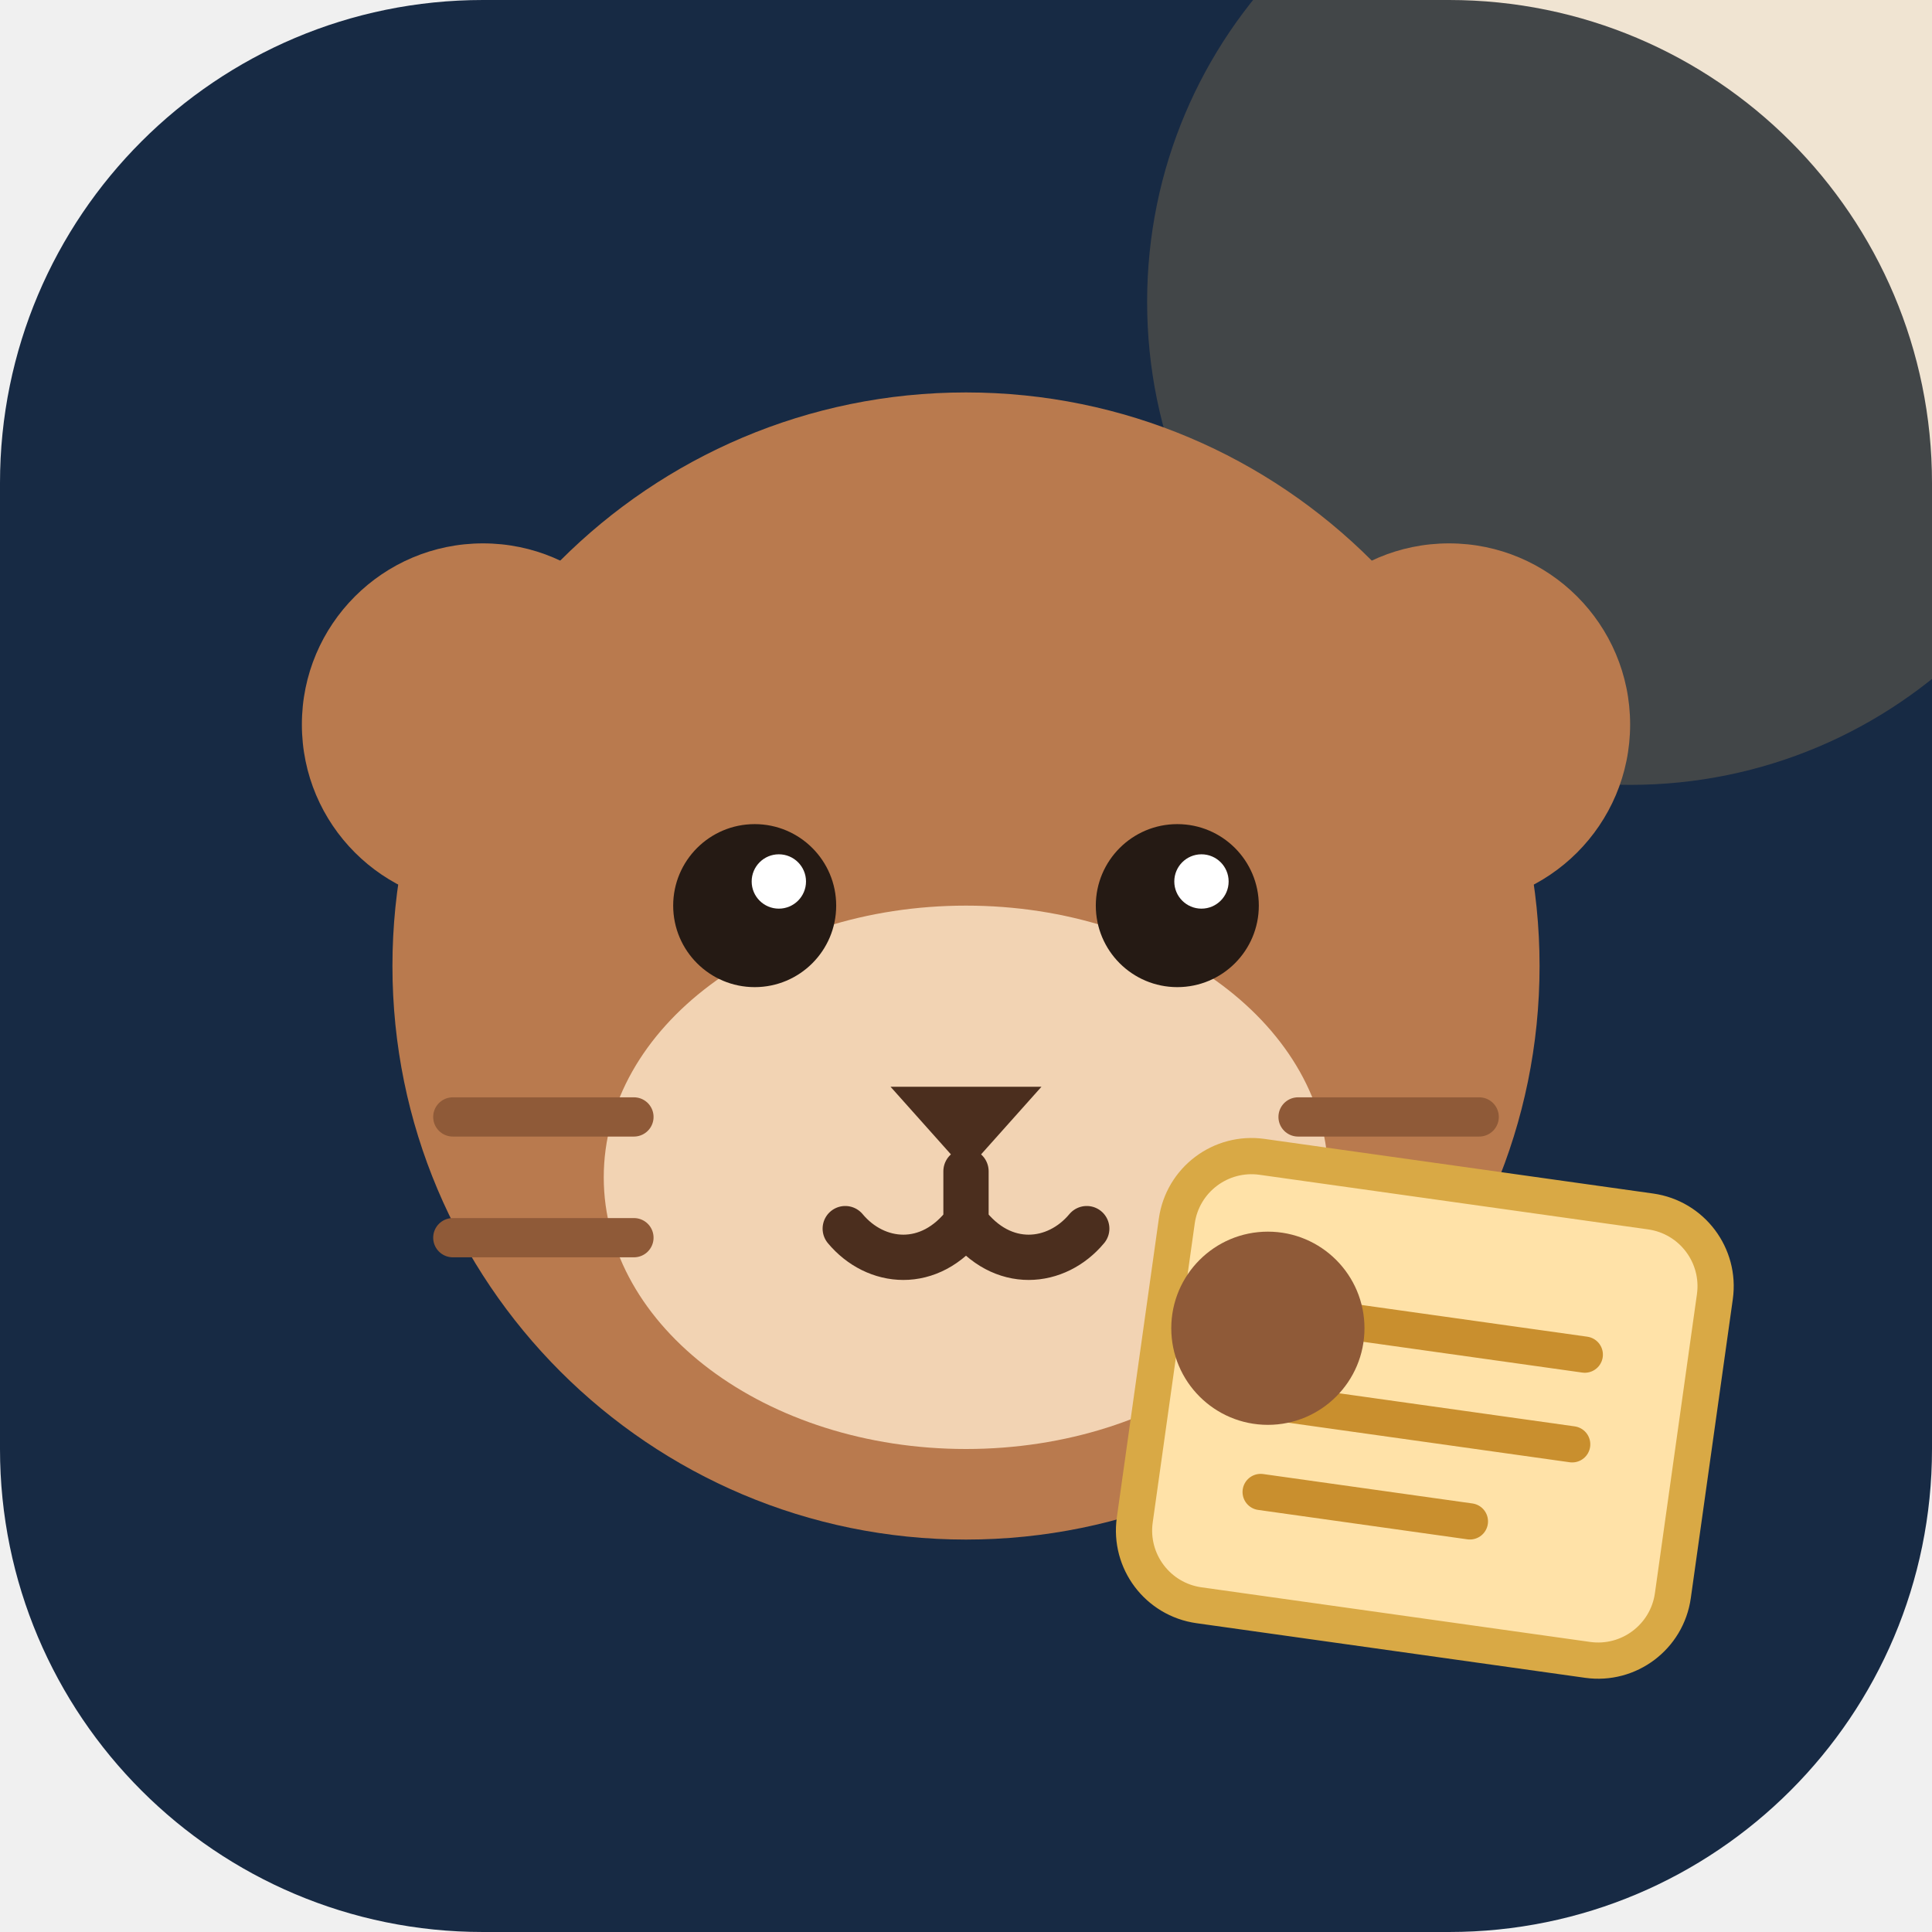
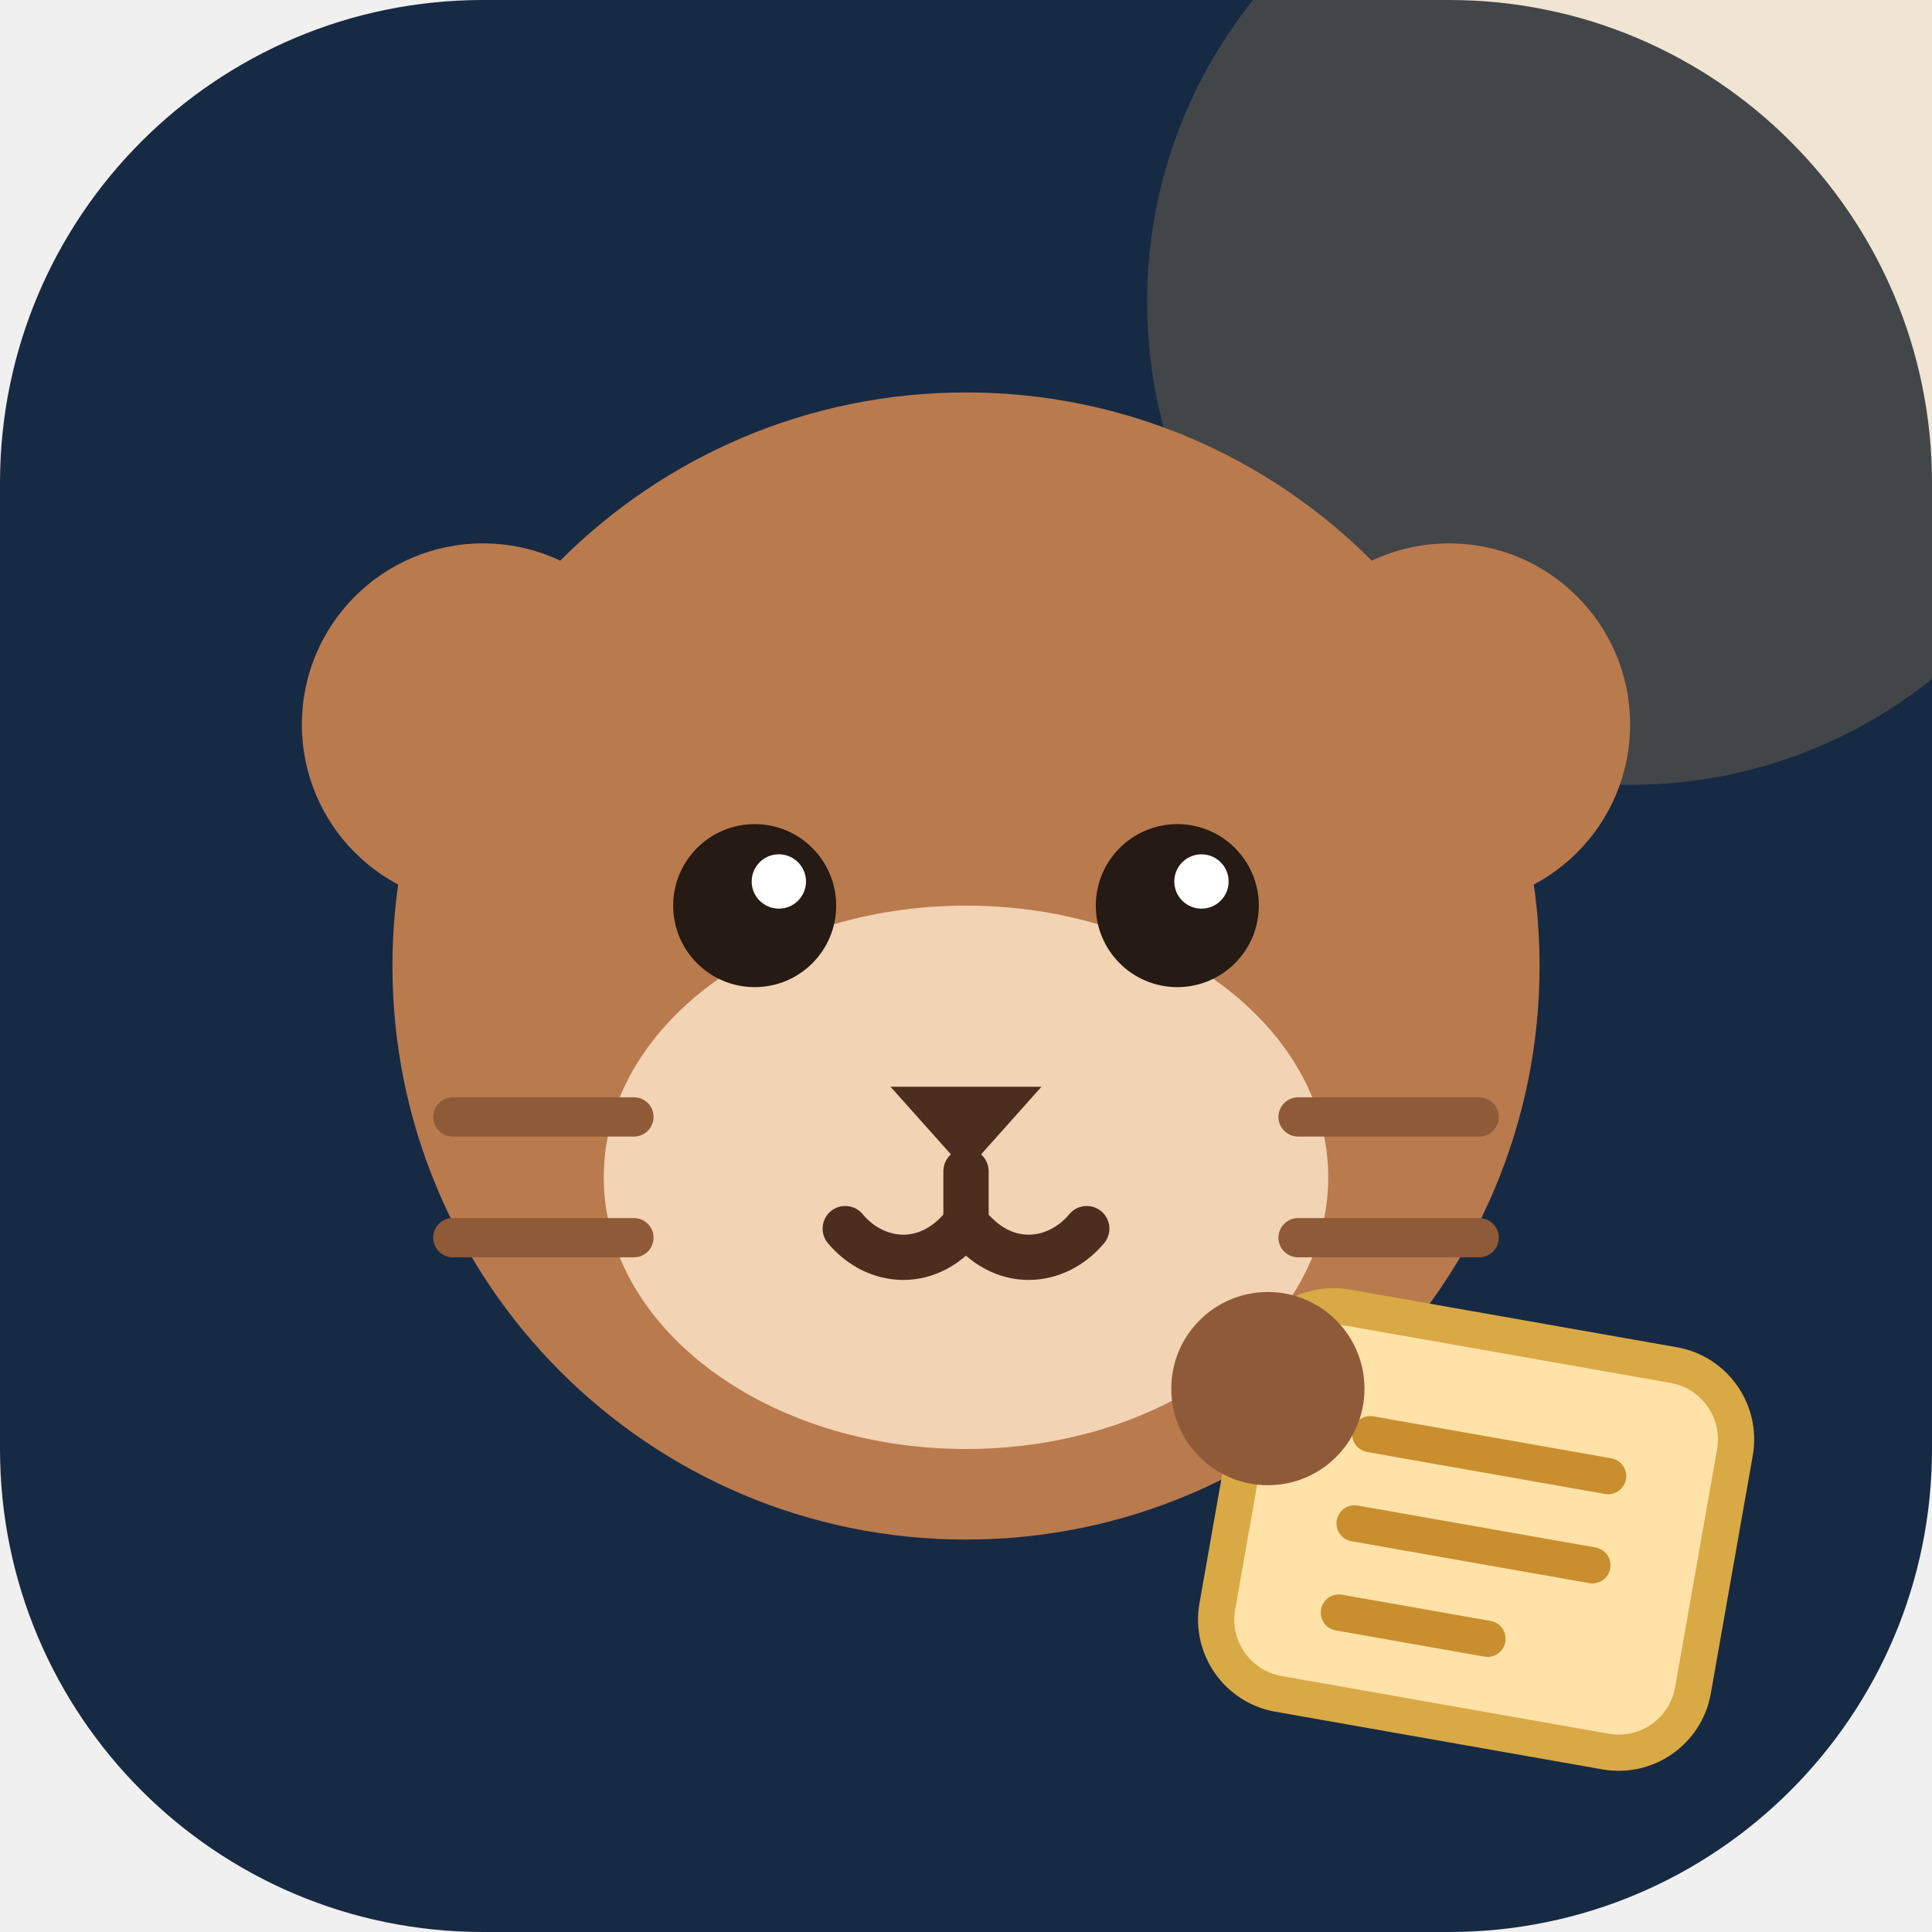
<svg xmlns="http://www.w3.org/2000/svg" viewBox="0 0 64 64" role="img" aria-label="Tacit knowledge otter mascot">
  <rect width="64" height="64" rx="16" fill="#172a44" />
  <circle cx="54" cy="10" r="16" fill="#f0b45a" opacity=".2" />
  <circle cx="16" cy="24" r="6" fill="#b97a4e" />
  <circle cx="48" cy="24" r="6" fill="#b97a4e" />
  <circle cx="32" cy="32" r="19" fill="#b97a4e" />
  <ellipse cx="32" cy="39" rx="12" ry="9" fill="#f2d3b3" />
  <circle cx="25" cy="30" r="2.7" fill="#251a14" />
  <circle cx="39" cy="30" r="2.7" fill="#251a14" />
  <circle cx="25.8" cy="29.2" r=".9" fill="#fff" />
  <circle cx="39.8" cy="29.2" r=".9" fill="#fff" />
  <path d="M29.5 36h5l-2.5 2.8z" fill="#4b2e1e" />
  <path d="M32 38.8v1.7M32 40.5c-1.2 1.6-3 1.4-4 .2M32 40.5c1.2 1.6 3 1.4 4 .2" fill="none" stroke="#4b2e1e" stroke-width="1.5" stroke-linecap="round" />
  <path d="M15 37h6M15 41h6M43 37h6M43 41h6" stroke="#8f5a38" stroke-width="1.3" stroke-linecap="round" />
-   <g transform="rotate(8 46 48)">
-     <rect x="38" y="39" width="18" height="15" rx="2.5" fill="#ffe2a8" />
-     <rect x="38" y="39" width="18" height="15" rx="2.5" fill="none" stroke="#d9a945" stroke-width="1.2" />
-     <path d="M42 44h10M42 47h10M42 50h7" stroke="#c98f2e" stroke-width="1.2" stroke-linecap="round" />
+   <g transform="rotate(10 48 50)">
+     <rect x="41" y="44" width="16" height="13" rx="2.5" fill="#ffe2a8" />
+     <rect x="41" y="44" width="16" height="13" rx="2.5" fill="none" stroke="#d9a945" stroke-width="1.2" />
+     <path d="M45 48h8M45 51h8M45 54h5" stroke="#c98f2e" stroke-width="1.2" stroke-linecap="round" />
  </g>
-   <circle cx="42" cy="44" r="3.2" fill="#8f5a38" />
+   <circle cx="42" cy="46" r="3.2" fill="#8f5a38" />
</svg>
